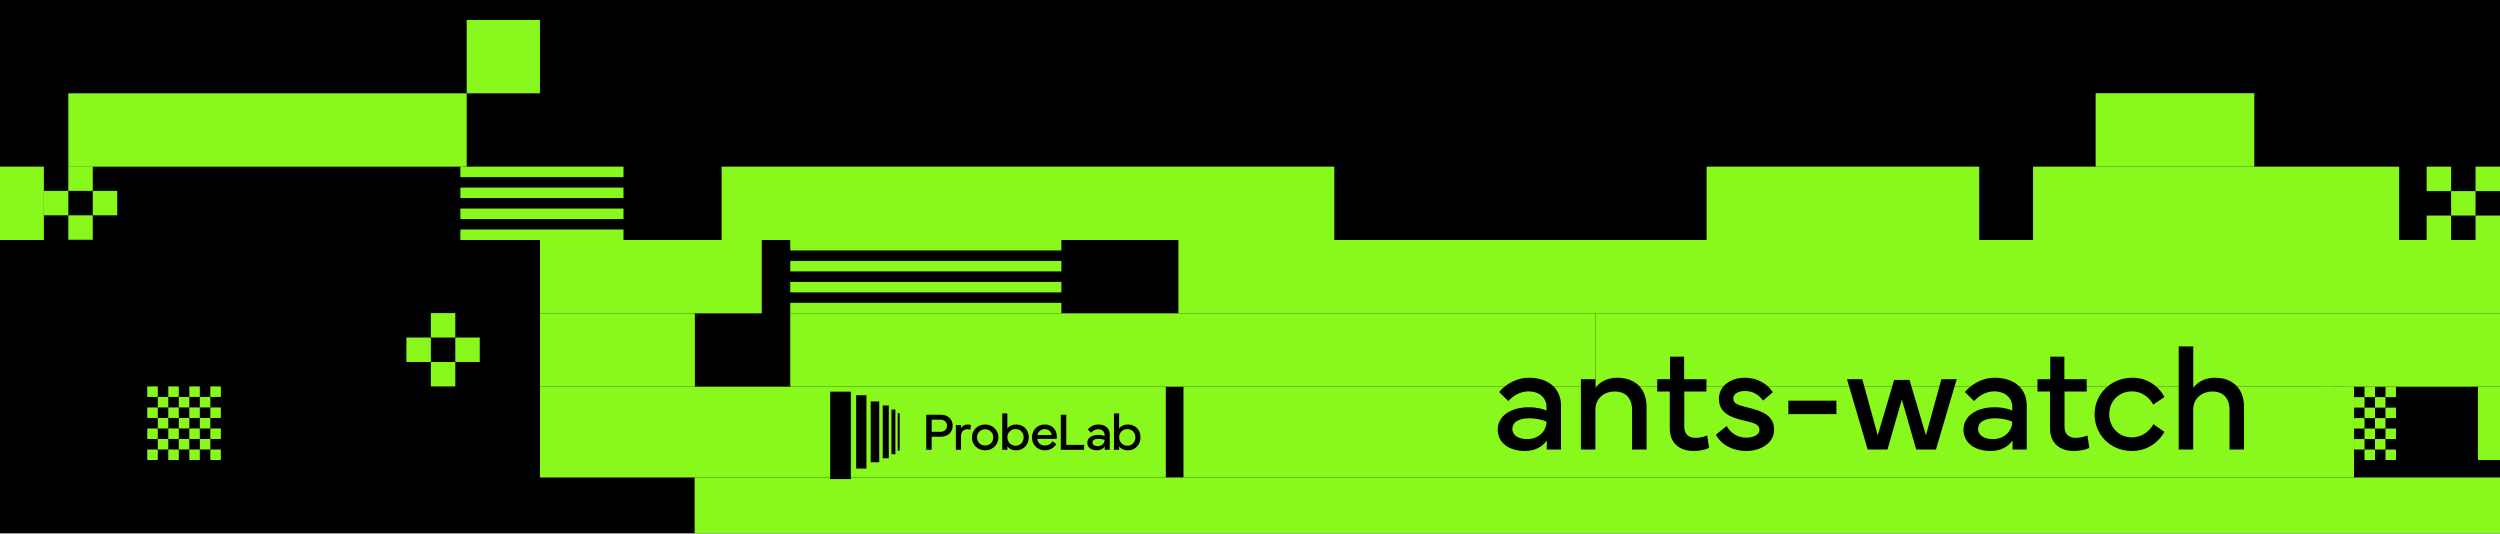
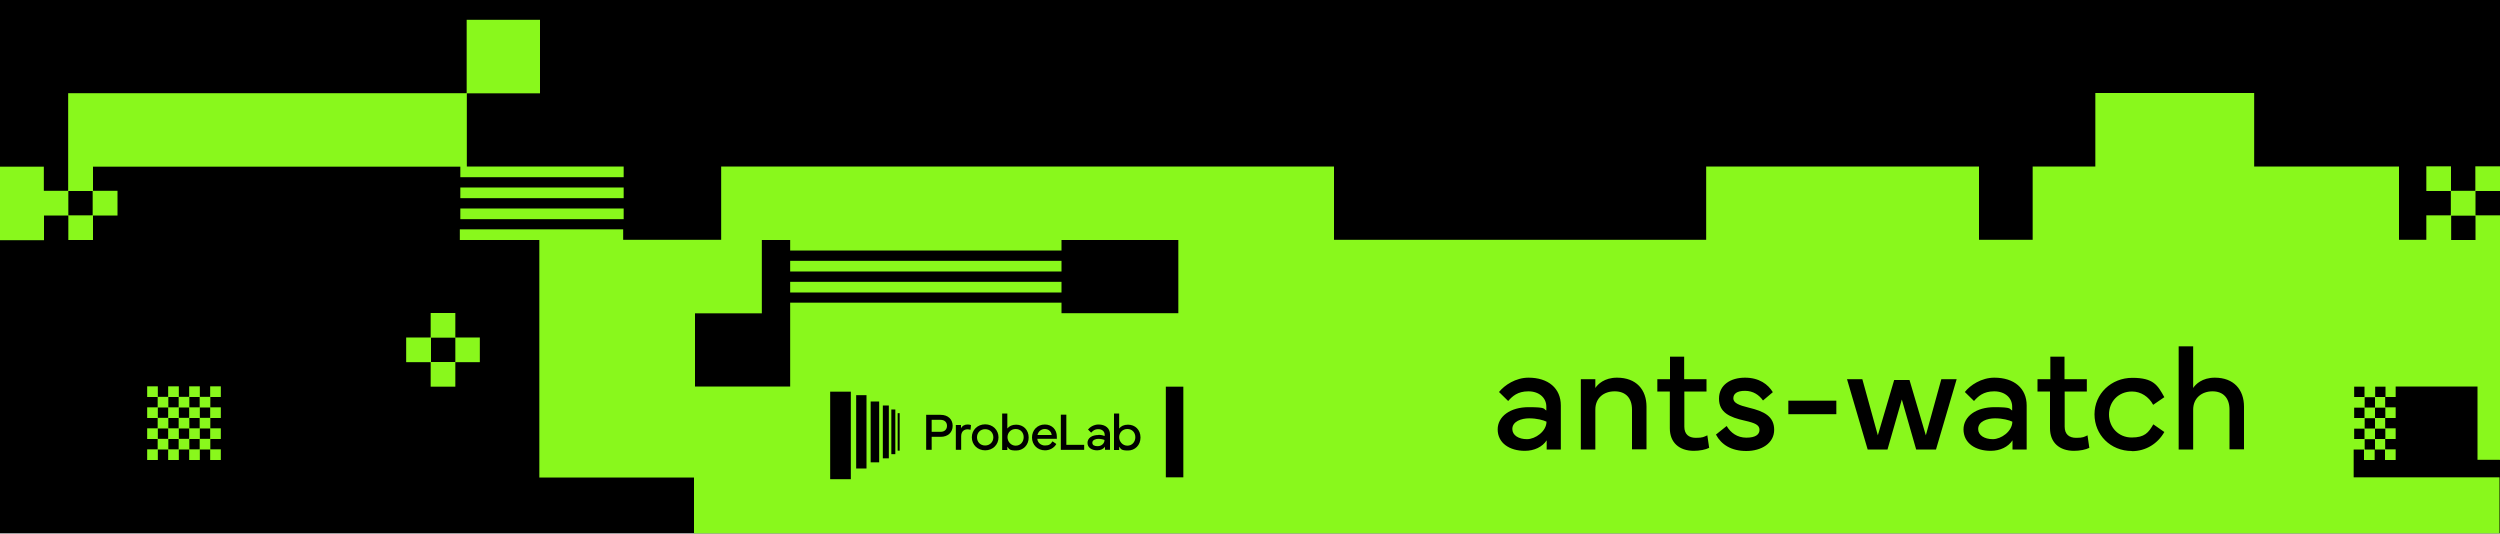
- <svg xmlns="http://www.w3.org/2000/svg" width="1500" height="320" viewBox="0 0 1500 320" fill="none">
-   <g clip-path="url(#clip0_9_919)">
-     <rect width="1500" height="320" fill="black" />
-     <g clip-path="url(#clip1_9_919)">
-       <path d="M458.239 228.116H445.842V280.592H458.239V228.116Z" fill="black" />
-       <path d="M467.589 230.255H461.426V274.266H467.589V230.255Z" fill="black" />
-       <path d="M475.28 234.018H470.138V270.498H475.28V234.018Z" fill="black" />
-       <path d="M480.988 236.432H477.38V268.085H480.988V236.432Z" fill="black" />
-       <path d="M484.969 238.852H482.604V265.665H484.969V238.852Z" fill="black" />
-       <path d="M487.555 241.018H486.348V263.498H487.555V241.018Z" fill="black" />
-       <path d="M503.458 263.022V241.978H512.157C516.523 241.978 519.343 244.661 519.343 248.569C519.343 252.477 516.523 255.173 512.157 255.173H506.732V263.022H503.458ZM506.732 252.2H512.016C514.588 252.2 515.928 250.589 515.928 248.574C515.928 246.558 514.588 244.947 512.016 244.947H506.732V252.205V252.2Z" fill="black" />
-       <path d="M521.243 263.022V248.132H524.344V250.161C525.187 248.534 526.605 247.82 528.24 247.82C529.407 247.82 530.299 248.195 530.299 248.195L529.972 251.014C529.799 250.952 529.129 250.673 528.148 250.673C526.495 250.673 524.344 251.54 524.344 254.908V263.019H521.243V263.022Z" fill="black" />
-       <path d="M530.865 255.578C530.865 251.221 534.264 247.825 538.818 247.825C543.372 247.825 546.771 251.221 546.771 255.578C546.771 259.934 543.372 263.331 538.818 263.331C534.264 263.331 530.865 259.934 530.865 255.578ZM538.818 260.446C541.638 260.446 543.683 258.321 543.683 255.578C543.683 252.835 541.643 250.71 538.818 250.71C535.993 250.71 533.953 252.835 533.953 255.578C533.953 258.321 535.993 260.446 538.818 260.446Z" fill="black" />
-       <path d="M549.066 241.186H552.152V250.166C553.259 248.755 554.945 247.825 557.484 247.825C561.742 247.825 564.998 250.928 564.998 255.501C564.998 260.074 561.737 263.333 557.484 263.333C554.942 263.333 553.259 262.403 552.152 260.992V263.022H549.066V241.186ZM557.111 260.569C559.994 260.569 561.914 258.242 561.914 255.499C561.914 252.756 559.996 250.582 557.111 250.582C554.226 250.582 552.168 252.756 552.168 255.499C552.168 258.242 554.226 260.569 557.111 260.569Z" fill="black" />
-       <path d="M574.638 247.825C579.002 247.825 581.843 251.049 581.843 255.034C581.843 255.499 581.813 255.98 581.716 256.459H570.102C570.243 258.693 572.161 260.446 574.746 260.446C576.618 260.446 578.113 259.655 579.236 257.903L581.514 259.549C580.125 262.029 577.399 263.333 574.746 263.333C570.224 263.333 566.904 260.013 566.904 255.597C566.904 251.18 570.1 247.825 574.638 247.825ZM578.709 254.167C578.52 252.075 576.761 250.598 574.608 250.598C572.317 250.598 570.572 252.072 570.181 254.167H578.707H578.709Z" fill="black" />
-       <path d="M598.218 263.022H584.208V241.962H587.496V260.06H598.218V263.019V263.022Z" fill="black" />
-       <path d="M606.713 254.071C608.506 254.071 609.8 254.446 610.484 254.767V253.96C610.484 252.098 608.971 250.703 606.65 250.703C604.795 250.703 603.252 251.758 602.363 252.765L600.415 250.842C601.569 249.385 603.97 247.82 606.699 247.82C610.91 247.82 613.576 250.085 613.576 253.697V263.017H610.553V261.094C609.632 262.489 607.901 263.329 605.891 263.329C602.649 263.329 600.109 261.701 600.109 258.786C600.109 255.871 602.791 254.071 606.719 254.071H606.715H606.713ZM606.337 260.816C608.769 260.816 610.484 259.156 610.484 257.126C609.844 256.801 608.409 256.412 606.791 256.412C604.843 256.412 603.222 257.066 603.222 258.677C603.222 260.025 604.578 260.816 606.342 260.816H606.337Z" fill="black" />
-       <path d="M616.114 241.186H619.201V250.166C620.309 248.755 621.992 247.825 624.534 247.825C628.791 247.825 632.047 250.928 632.047 255.501C632.047 260.074 628.787 263.333 624.534 263.333C621.992 263.333 620.309 262.403 619.201 260.992V263.022H616.114V241.186ZM624.159 260.569C627.044 260.569 628.962 258.242 628.962 255.499C628.962 252.756 627.044 250.582 624.159 250.582C621.273 250.582 619.215 252.756 619.215 255.499C619.215 258.242 621.273 260.569 624.159 260.569Z" fill="black" />
-     </g>
-     <path d="M1109.38 258.063H1100.68V196.188H1109.43V221.193C1110.83 219.039 1114.83 214.996 1122.39 214.996C1133.77 214.996 1139.88 222.203 1139.88 232.443V258.063H1131.18V234.288C1131.18 227.301 1127.36 223.258 1121.03 223.258C1114.61 223.258 1109.38 227.301 1109.38 234.288V258.063ZM1148.74 237.013C1148.74 224.445 1157.75 214.996 1170.53 214.996C1182.84 214.996 1190.84 224.137 1190.84 235.431C1190.84 236.749 1190.75 238.112 1190.48 239.474H1157.75C1158.14 245.802 1163.55 250.768 1170.84 250.768C1176.11 250.768 1180.33 248.527 1183.5 243.561L1189.91 248.219C1186 255.25 1178.31 258.942 1170.84 258.942C1158.1 258.942 1148.74 249.537 1148.74 237.013ZM1157.96 232.97H1182C1181.48 227.037 1176.51 222.863 1170.45 222.863C1163.99 222.863 1159.06 227.037 1157.96 232.97ZM1209.05 258.063H1200.31V215.875H1209.05V221.632C1211.43 217.018 1215.42 214.996 1220.04 214.996C1223.33 214.996 1225.84 216.051 1225.84 216.051L1224.92 224.049C1224.43 223.873 1222.54 223.082 1219.77 223.082C1215.12 223.082 1209.05 225.543 1209.05 235.079V258.063ZM1233.24 258.063V215.875H1241.99V221.193C1243.35 219.039 1247.35 214.996 1254.78 214.996C1262.03 214.996 1267.13 217.985 1269.81 222.863C1272.36 218.732 1277.63 214.996 1284.88 214.996C1296.13 214.996 1302.2 222.203 1302.2 232.443V258.063H1293.45V234.288C1293.45 227.301 1289.71 223.258 1283.52 223.258C1277.37 223.258 1272.31 227.125 1272.09 233.761V258.063H1263.35V234.288C1263.35 227.301 1259.61 223.258 1253.42 223.258C1247.13 223.258 1241.99 227.301 1241.99 234.288V258.063H1233.24ZM1311.01 237.013C1311.01 224.445 1320.02 214.996 1332.8 214.996C1345.11 214.996 1353.11 224.137 1353.11 235.431C1353.11 236.749 1353.02 238.112 1352.75 239.474H1320.02C1320.41 245.802 1325.82 250.768 1333.11 250.768C1338.38 250.768 1342.6 248.527 1345.77 243.561L1352.18 248.219C1348.27 255.25 1340.58 258.942 1333.11 258.942C1320.37 258.942 1311.01 249.537 1311.01 237.013ZM1320.24 232.97H1344.27C1343.75 227.037 1338.78 222.863 1332.72 222.863C1326.26 222.863 1321.33 227.037 1320.24 232.97ZM1359.33 249.186L1365.79 243.956C1368.16 248.087 1372.2 250.944 1377.56 250.944C1382.09 250.944 1385.47 249.142 1385.47 246.285C1385.47 243.165 1382.88 242.199 1376.68 240.792C1367.63 238.771 1361.17 235.914 1361.17 227.565C1361.17 219.918 1368.16 214.996 1376.77 214.996C1384.64 214.996 1390.66 219.083 1393.47 223.698L1387.63 228.707C1385.34 225.455 1381.74 222.951 1376.77 222.951C1372.6 222.951 1369.78 224.708 1369.78 227.433C1369.78 230.641 1372.9 231.52 1379.1 233.014C1388.29 235.255 1394.26 238.243 1394.26 246.285C1394.26 253.976 1386.53 258.942 1377.56 258.942C1369.35 258.942 1362.58 255.162 1359.33 249.186Z" fill="black" />
-     <rect x="323.97" y="143.994" width="133.081" height="44.002" fill="#89F81C" />
-     <rect x="710.082" y="231.997" width="702.329" height="54.497" fill="#89F81C" />
-     <rect x="1486.76" y="231.997" width="441.924" height="44.002" fill="#89F81C" />
-     <rect x="1219.82" y="99.993" width="219.678" height="44.002" fill="#89F81C" />
-     <rect x="707.042" y="143.994" width="989.104" height="44.002" fill="#89F81C" />
-     <rect x="474.149" y="187.995" width="483.212" height="44.002" fill="#89F81C" />
-     <rect x="957.361" y="187.995" width="616.742" height="44.002" fill="#89F81C" />
-     <rect x="323.97" y="231.997" width="375.509" height="54.497" fill="#89F81C" />
-     <rect x="416.784" y="286.494" width="1453.32" height="33.506" fill="#89F81C" />
-     <rect x="1393.57" y="231.997" width="6.286" height="6.286" fill="#89F81C" />
-     <rect x="1399.86" y="238.283" width="6.286" height="6.286" fill="#89F81C" />
-     <rect x="1393.57" y="244.569" width="6.286" height="6.286" fill="#89F81C" />
-     <rect x="1406.14" y="231.997" width="6.286" height="6.286" fill="#89F81C" />
-     <rect x="1406.14" y="244.569" width="6.286" height="6.286" fill="#89F81C" />
-     <rect x="1412.43" y="238.283" width="6.286" height="6.286" fill="#89F81C" />
-     <rect x="1418.72" y="231.997" width="6.286" height="6.286" fill="#89F81C" />
-     <rect x="1418.72" y="244.569" width="6.286" height="6.286" fill="#89F81C" />
-     <rect x="1425" y="238.283" width="6.286" height="6.286" fill="#89F81C" />
-     <rect x="1431.29" y="231.997" width="6.286" height="6.286" fill="#89F81C" />
-     <rect x="1431.29" y="244.569" width="6.286" height="6.286" fill="#89F81C" />
-     <rect x="1399.86" y="250.855" width="6.286" height="6.286" fill="#89F81C" />
-     <rect x="1406.14" y="257.141" width="6.286" height="6.286" fill="#89F81C" />
-     <rect x="1399.86" y="263.427" width="6.286" height="6.286" fill="#89F81C" />
-     <rect x="1412.43" y="250.855" width="6.286" height="6.286" fill="#89F81C" />
-     <rect x="1412.43" y="263.427" width="6.286" height="6.286" fill="#89F81C" />
-     <rect x="1418.72" y="257.141" width="6.286" height="6.286" fill="#89F81C" />
-     <rect x="1425" y="250.855" width="6.286" height="6.286" fill="#89F81C" />
-     <rect x="1425" y="263.427" width="6.286" height="6.286" fill="#89F81C" />
-     <rect x="1431.29" y="257.141" width="6.286" height="6.286" fill="#89F81C" />
-     <rect x="1393.57" y="257.141" width="6.286" height="6.286" fill="#89F81C" />
-     <rect x="1406.14" y="269.713" width="6.286" height="6.286" fill="#89F81C" />
-     <rect x="1418.72" y="269.713" width="6.286" height="6.286" fill="#89F81C" />
-     <rect x="1431.29" y="269.713" width="6.286" height="6.286" fill="#89F81C" />
-     <rect x="1393.57" y="269.713" width="6.286" height="6.286" fill="#89F81C" />
-     <rect x="474.149" y="187.995" width="6.286" height="162.692" transform="rotate(-90 474.149 187.995)" fill="#89F81C" />
-     <rect x="474.149" y="175.424" width="6.286" height="162.692" transform="rotate(-90 474.149 175.424)" fill="#89F81C" />
-     <rect x="474.149" y="162.852" width="6.286" height="162.692" transform="rotate(-90 474.149 162.852)" fill="#89F81C" />
-     <rect x="474.149" y="150.28" width="6.286" height="162.692" transform="rotate(-90 474.149 150.28)" fill="#89F81C" />
-     <rect width="239.027" height="44.002" transform="matrix(-1 0 0 1 280.025 55.991)" fill="#89F81C" />
-     <rect width="163.583" height="44.858" transform="matrix(-1 0 0 1 1187.54 99.9924)" fill="#89F81C" />
-     <rect width="95.188" height="44.073" transform="matrix(-1 0 0 1 1352.57 55.9194)" fill="#89F81C" />
-     <rect width="367.63" height="44.002" transform="matrix(-1 0 0 1 800.59 99.9924)" fill="#89F81C" />
-     <path d="M416.915 187.995H323.97V231.997H416.915V187.995Z" fill="#89F81C" />
-     <path d="M323.97 11.989H280.025V55.99H323.97V11.989Z" fill="#89F81C" />
-     <rect width="28.98" height="44.002" transform="matrix(-1 0 0 1 26.3303 99.9924)" fill="#89F81C" />
-     <rect width="6.306" height="6.306" transform="matrix(-1 0 0 1 132.504 231.854)" fill="#89F81C" />
-     <rect width="6.306" height="6.306" transform="matrix(-1 0 0 1 126.198 238.16)" fill="#89F81C" />
-     <rect width="6.306" height="6.306" transform="matrix(-1 0 0 1 132.504 244.467)" fill="#89F81C" />
-     <rect width="6.306" height="6.306" transform="matrix(-1 0 0 1 119.891 231.854)" fill="#89F81C" />
-     <rect width="6.306" height="6.306" transform="matrix(-1 0 0 1 119.891 244.467)" fill="#89F81C" />
-     <rect width="6.306" height="6.306" transform="matrix(-1 0 0 1 113.585 238.16)" fill="#89F81C" />
-     <rect width="6.306" height="6.306" transform="matrix(-1 0 0 1 107.278 231.854)" fill="#89F81C" />
-     <rect width="6.306" height="6.306" transform="matrix(-1 0 0 1 107.278 244.467)" fill="#89F81C" />
-     <rect width="6.306" height="6.306" transform="matrix(-1 0 0 1 100.972 238.16)" fill="#89F81C" />
-     <rect width="6.306" height="6.306" transform="matrix(-1 0 0 1 94.6658 231.854)" fill="#89F81C" />
-     <rect width="6.306" height="6.306" transform="matrix(-1 0 0 1 94.6658 244.467)" fill="#89F81C" />
-     <rect width="6.306" height="6.306" transform="matrix(-1 0 0 1 126.198 250.773)" fill="#89F81C" />
-     <rect width="6.306" height="6.306" transform="matrix(-1 0 0 1 119.891 257.079)" fill="#89F81C" />
-     <rect width="6.306" height="6.306" transform="matrix(-1 0 0 1 126.198 263.386)" fill="#89F81C" />
-     <rect width="6.306" height="6.306" transform="matrix(-1 0 0 1 113.585 250.773)" fill="#89F81C" />
-     <rect width="6.306" height="6.306" transform="matrix(-1 0 0 1 113.585 263.386)" fill="#89F81C" />
-     <rect width="6.306" height="6.306" transform="matrix(-1 0 0 1 107.278 257.079)" fill="#89F81C" />
-     <rect width="6.306" height="6.306" transform="matrix(-1 0 0 1 100.972 250.773)" fill="#89F81C" />
-     <rect width="6.306" height="6.306" transform="matrix(-1 0 0 1 100.972 263.386)" fill="#89F81C" />
-     <rect width="6.306" height="6.306" transform="matrix(-1 0 0 1 94.6658 257.079)" fill="#89F81C" />
-     <rect width="6.306" height="6.306" transform="matrix(-1 0 0 1 132.504 257.079)" fill="#89F81C" />
-     <rect width="6.306" height="6.306" transform="matrix(-1 0 0 1 119.891 269.692)" fill="#89F81C" />
-     <rect width="6.306" height="6.306" transform="matrix(-1 0 0 1 107.278 269.692)" fill="#89F81C" />
-     <rect width="6.306" height="6.306" transform="matrix(-1 0 0 1 94.6658 269.692)" fill="#89F81C" />
-     <rect width="6.306" height="6.306" transform="matrix(-1 0 0 1 132.504 269.692)" fill="#89F81C" />
-     <rect width="6.286" height="97.875" transform="matrix(4.37114e-08 -1 -1 -4.37114e-08 374.101 143.994)" fill="#89F81C" />
-     <rect width="6.286" height="97.875" transform="matrix(4.37114e-08 -1 -1 -4.37114e-08 374.101 131.422)" fill="#89F81C" />
-     <rect width="6.286" height="97.875" transform="matrix(4.37114e-08 -1 -1 -4.37114e-08 374.101 118.85)" fill="#89F81C" />
-     <rect width="6.286" height="97.875" transform="matrix(4.37114e-08 -1 -1 -4.37114e-08 374.101 106.278)" fill="#89F81C" />
-     <rect width="14.667" height="14.667" transform="matrix(-1 0 0 1 70.332 114.517)" fill="#89F81C" />
-     <rect width="14.667" height="14.667" transform="matrix(-1 0 0 1 55.6648 99.8495)" fill="#89F81C" />
-     <rect width="14.667" height="14.667" transform="matrix(-1 0 0 1 55.6648 129.184)" fill="#89F81C" />
-     <rect width="14.667" height="14.667" transform="matrix(-1 0 0 1 40.9976 114.517)" fill="#89F81C" />
-     <rect x="243.847" y="202.52" width="14.667" height="14.667" fill="#89F81C" />
-     <rect x="258.515" y="187.853" width="14.667" height="14.667" fill="#89F81C" />
-     <rect x="258.515" y="217.187" width="14.667" height="14.667" fill="#89F81C" />
-     <rect x="273.182" y="202.52" width="14.667" height="14.667" fill="#89F81C" />
-     <rect x="1456" y="99.993" width="14.667" height="14.667" fill="#89F81C" />
-     <rect x="1470.67" y="114.66" width="14.667" height="14.667" fill="#89F81C" />
-     <rect x="1456" y="129.327" width="14.667" height="14.667" fill="#89F81C" />
-     <rect x="1485.33" y="99.993" width="14.667" height="14.667" fill="#89F81C" />
-     <rect x="1485.33" y="129.327" width="14.667" height="14.667" fill="#89F81C" />
-     <path d="M898.629 257.716C898.629 249.805 906.188 244.356 917.262 244.356C922.316 244.356 925.963 245.411 927.897 246.334V244.049C927.897 238.775 923.634 234.82 917.086 234.82C911.857 234.82 907.506 237.808 905.001 240.665L899.508 235.216C902.76 231.085 909.528 226.646 917.218 226.646C929.083 226.646 936.598 233.062 936.598 243.301V269.713H928.073V264.263C925.48 268.218 920.602 270.591 914.933 270.591C905.792 270.591 898.629 265.977 898.629 257.716ZM907.418 257.408C907.418 261.231 911.242 263.472 916.207 263.472C923.063 263.472 927.897 258.77 927.897 253.013C926.095 252.091 922.052 250.992 917.482 250.992C911.989 250.992 907.418 252.838 907.418 257.408ZM957.231 269.713H948.53V227.525H957.275V232.842C958.681 230.689 962.68 226.646 970.239 226.646C981.841 226.646 987.949 233.853 987.949 244.092V269.713H979.248V245.938C979.248 238.951 975.425 234.908 968.877 234.908C962.461 234.908 957.231 238.951 957.231 245.938V269.713ZM1001.86 234.908H994.344V227.525H1001.99V213.99H1010.47V227.525H1023.88V234.908H1010.56V256.002C1010.56 260.484 1013.15 262.725 1017.46 262.725C1019.48 262.725 1022.25 262.154 1024.31 261.275L1025.46 268.746C1023.35 269.844 1019.61 270.591 1016.23 270.591C1007.4 270.591 1001.86 265.626 1001.86 257.056V234.908ZM1029.52 260.836L1035.98 255.606C1038.36 259.737 1042.4 262.593 1047.76 262.593C1052.29 262.593 1055.67 260.792 1055.67 257.935C1055.67 254.815 1053.08 253.848 1046.88 252.442C1037.83 250.421 1031.37 247.564 1031.37 239.215C1031.37 231.568 1038.36 226.646 1046.97 226.646C1054.84 226.646 1060.86 230.733 1063.67 235.347L1057.82 240.357C1055.54 237.105 1051.94 234.6 1046.97 234.6C1042.79 234.6 1039.98 236.358 1039.98 239.083C1039.98 242.291 1043.1 243.17 1049.3 244.664C1058.48 246.905 1064.46 249.893 1064.46 257.935C1064.46 265.626 1056.73 270.591 1047.76 270.591C1039.54 270.591 1032.77 266.812 1029.52 260.836ZM1101.84 240.401V248.487H1073.01V240.401H1101.84ZM1120.62 269.713L1108.19 227.525H1117.37L1126.64 261.187L1136.49 227.965H1145.72L1155.56 261.187L1164.83 227.525H1174.02L1161.58 269.713H1149.72L1141.1 239.698L1132.49 269.713H1120.62ZM1178.08 257.716C1178.08 249.805 1185.64 244.356 1196.72 244.356C1201.77 244.356 1205.42 245.411 1207.35 246.334V244.049C1207.35 238.775 1203.09 234.82 1196.54 234.82C1191.31 234.82 1186.96 237.808 1184.45 240.665L1178.96 235.216C1182.21 231.085 1188.98 226.646 1196.67 226.646C1208.54 226.646 1216.05 233.062 1216.05 243.301V269.713H1207.53V264.263C1204.93 268.218 1200.06 270.591 1194.39 270.591C1185.25 270.591 1178.08 265.977 1178.08 257.716ZM1186.87 257.408C1186.87 261.231 1190.7 263.472 1195.66 263.472C1202.52 263.472 1207.35 258.77 1207.35 253.013C1205.55 252.091 1201.51 250.992 1196.94 250.992C1191.44 250.992 1186.87 252.838 1186.87 257.408ZM1230.01 234.908H1222.49V227.525H1230.14V213.99H1238.62V227.525H1252.02V234.908H1238.71V256.002C1238.71 260.484 1241.3 262.725 1245.61 262.725C1247.63 262.725 1250.4 262.154 1252.46 261.275L1253.6 268.746C1251.49 269.844 1247.76 270.591 1244.38 270.591C1235.54 270.591 1230.01 265.626 1230.01 257.056V234.908ZM1279.11 270.591C1266.33 270.591 1256.75 260.88 1256.75 248.575C1256.75 236.226 1266.72 226.646 1279.47 226.646C1287.77 226.646 1294.72 230.997 1298.67 238.204L1291.95 242.774C1289.31 237.896 1284.56 234.82 1279.29 234.82C1271.16 234.82 1265.54 240.841 1265.54 248.575C1265.54 256.353 1271.29 262.418 1279.11 262.418C1284.61 262.418 1289.18 259.517 1292.08 254.508L1298.63 259.122C1294.76 266.065 1287.64 270.591 1279.11 270.591ZM1315.92 269.713H1307.22V207.838H1315.96V232.842C1317.37 230.689 1321.37 226.646 1328.93 226.646C1340.31 226.646 1346.42 233.853 1346.42 244.092V269.713H1337.72V245.938C1337.72 238.951 1333.89 234.908 1327.57 234.908C1321.15 234.908 1315.92 238.951 1315.92 245.938V269.713Z" fill="black" />
-     <g clip-path="url(#clip2_9_919)">
-       <path d="M510.507 234.981H498.11V287.457H510.507V234.981Z" fill="black" />
-       <path d="M519.858 237.12H513.694V281.132H519.858V237.12Z" fill="black" />
-       <path d="M527.548 240.884H522.406V277.363H527.548V240.884Z" fill="black" />
-       <path d="M533.256 243.297H529.648V274.95H533.256V243.297Z" fill="black" />
-       <path d="M537.237 245.717H534.873V272.53H537.237V245.717Z" fill="black" />
-       <path d="M539.823 247.884H538.616V270.364H539.823V247.884Z" fill="black" />
-       <path d="M555.726 269.887V248.844H564.425C568.791 248.844 571.611 251.526 571.611 255.434C571.611 259.342 568.791 262.039 564.425 262.039H559.001V269.887H555.726ZM559.001 259.066H564.285C566.857 259.066 568.197 257.455 568.197 255.439C568.197 253.423 566.857 251.812 564.285 251.812H559.001V259.07V259.066Z" fill="black" />
-       <path d="M573.511 269.887V254.997H576.612V257.027C577.455 255.399 578.874 254.686 580.508 254.686C581.676 254.686 582.567 255.06 582.567 255.06L582.24 257.88C582.067 257.817 581.397 257.538 580.416 257.538C578.763 257.538 576.612 258.405 576.612 261.774V269.885H573.511V269.887Z" fill="black" />
-       <path d="M583.133 262.443C583.133 258.087 586.532 254.69 591.086 254.69C595.641 254.69 599.039 258.087 599.039 262.443C599.039 266.8 595.641 270.196 591.086 270.196C586.532 270.196 583.133 266.8 583.133 262.443ZM591.086 267.311C593.907 267.311 595.951 265.187 595.951 262.443C595.951 259.7 593.911 257.575 591.086 257.575C588.261 257.575 586.221 259.7 586.221 262.443C586.221 265.187 588.261 267.311 591.086 267.311Z" fill="black" />
-       <path d="M601.335 248.051H604.42V257.031C605.528 255.62 607.213 254.69 609.753 254.69C614.01 254.69 617.266 257.794 617.266 262.367C617.266 266.939 614.006 270.199 609.753 270.199C607.211 270.199 605.528 269.269 604.42 267.858V269.887H601.335V248.051ZM609.38 267.435C612.262 267.435 614.183 265.108 614.183 262.364C614.183 259.621 612.265 257.448 609.38 257.448C606.495 257.448 604.436 259.621 604.436 262.364C604.436 265.108 606.495 267.435 609.38 267.435Z" fill="black" />
-       <path d="M626.907 254.69C631.27 254.69 634.111 257.915 634.111 261.899C634.111 262.364 634.081 262.846 633.984 263.324H622.371C622.511 265.559 624.429 267.311 627.015 267.311C628.887 267.311 630.381 266.521 631.505 264.768L633.782 266.414C632.393 268.894 629.667 270.199 627.015 270.199C622.493 270.199 619.172 266.879 619.172 262.462C619.172 258.045 622.368 254.69 626.907 254.69ZM630.977 261.032C630.789 258.94 629.029 257.464 626.877 257.464C624.586 257.464 622.84 258.938 622.449 261.032H630.975H630.977Z" fill="black" />
-       <path d="M650.487 269.887H636.476V248.828H639.764V266.925H650.487V269.885V269.887Z" fill="black" />
-       <path d="M658.981 260.937C660.774 260.937 662.068 261.311 662.752 261.632V260.825C662.752 258.963 661.239 257.568 658.918 257.568C657.063 257.568 655.52 258.624 654.631 259.63L652.683 257.708C653.837 256.25 656.238 254.686 658.967 254.686C663.178 254.686 665.844 256.95 665.844 260.563V269.883H662.821V267.96C661.9 269.355 660.169 270.194 658.159 270.194C654.917 270.194 652.377 268.567 652.377 265.652C652.377 262.736 655.059 260.937 658.988 260.937H658.983H658.981ZM658.605 267.681C661.037 267.681 662.752 266.021 662.752 263.992C662.112 263.666 660.678 263.278 659.059 263.278C657.111 263.278 655.49 263.931 655.49 265.542C655.49 266.891 656.846 267.681 658.61 267.681H658.605Z" fill="black" />
-       <path d="M668.382 248.051H671.47V257.031C672.577 255.62 674.26 254.69 676.802 254.69C681.06 254.69 684.315 257.794 684.315 262.367C684.315 266.939 681.055 270.199 676.802 270.199C674.26 270.199 672.577 269.269 671.47 267.858V269.887H668.382V248.051ZM676.427 267.435C679.312 267.435 681.23 265.108 681.23 262.364C681.23 259.621 679.312 257.448 676.427 257.448C673.542 257.448 671.483 259.621 671.483 262.364C671.483 265.108 673.542 267.435 676.427 267.435Z" fill="black" />
+ <svg xmlns="http://www.w3.org/2000/svg" id="Layer_1" version="1.1" viewBox="0 0 1500 320">
+   <defs>
+     <style>
+       .st0 {
+         fill: none;
+       }
+ 
+       .st1 {
+         clip-path: url(#clippath-1);
+       }
+ 
+       .st2 {
+         clip-path: url(#clippath-2);
+       }
+ 
+       .st3 {
+         fill: #89f81c;
+       }
+ 
+       .st4 {
+         clip-path: url(#clippath);
+       }
+     </style>
+     <clipPath id="clippath">
+       <rect class="st0" width="1500" height="320" />
+     </clipPath>
+     <clipPath id="clippath-1">
+       <rect class="st0" x="445.8" y="228.1" width="186.2" height="52.5" />
+     </clipPath>
+     <clipPath id="clippath-2">
+       <rect class="st0" x="498.1" y="235" width="186.2" height="52.5" />
+     </clipPath>
+   </defs>
+   <g class="st4">
+     <g>
+       <rect width="1500" height="320" />
+       <g class="st1">
+         <g>
+           <path d="M458.2,228.1h-12.4v52.5h12.4v-52.5Z" />
+           <path d="M467.6,230.3h-6.2v44h6.2v-44Z" />
+           <path d="M475.3,234h-5.1v36.5h5.1v-36.5Z" />
+           <path d="M481,236.4h-3.6v31.7h3.6v-31.7Z" />
+           <path d="M485,238.9h-2.4v26.8h2.4v-26.8Z" />
+           <path d="M487.6,241h-1.2v22.5h1.2v-22.5Z" />
+           <path d="M503.5,263v-21h8.7c4.4,0,7.2,2.7,7.2,6.6s-2.8,6.6-7.2,6.6h-5.4v7.8h-3.3ZM506.7,252.2h5.3c2.6,0,3.9-1.6,3.9-3.6s-1.3-3.6-3.9-3.6h-5.3v7.3h0Z" />
+           <path d="M521.2,263v-14.9h3.1v2c.8-1.6,2.3-2.3,3.9-2.3s2.1.4,2.1.4l-.3,2.8c-.2,0-.8-.3-1.8-.3-1.7,0-3.8.9-3.8,4.2v8.1h-3.1Z" />
+           <path d="M530.9,255.6c0-4.4,3.4-7.8,8-7.8s8,3.4,8,7.8-3.4,7.8-8,7.8-8-3.4-8-7.8ZM538.8,260.4c2.8,0,4.9-2.1,4.9-4.9s-2-4.9-4.9-4.9-4.9,2.1-4.9,4.9,2,4.9,4.9,4.9Z" />
+           <path d="M549.1,241.2h3.1v9c1.1-1.4,2.8-2.3,5.3-2.3,4.3,0,7.5,3.1,7.5,7.7s-3.3,7.8-7.5,7.8-4.2-.9-5.3-2.3v2h-3.1v-21.8ZM557.1,260.6c2.9,0,4.8-2.3,4.8-5.1s-1.9-4.9-4.8-4.9-4.9,2.2-4.9,4.9,2.1,5.1,4.9,5.1Z" />
+           <path d="M574.6,247.8c4.4,0,7.2,3.2,7.2,7.2s0,.9-.1,1.4h-11.6c.1,2.2,2.1,4,4.6,4s3.4-.8,4.5-2.5l2.3,1.6c-1.4,2.5-4.1,3.8-6.8,3.8-4.5,0-7.8-3.3-7.8-7.7s3.2-7.8,7.7-7.8ZM578.7,254.2c-.2-2.1-1.9-3.6-4.1-3.6s-4,1.5-4.4,3.6h8.5Z" />
+           <path d="M598.2,263h-14v-21.1h3.3v18.1h10.7v3h0Z" />
+           <path d="M606.7,254.1c1.8,0,3.1.4,3.8.7v-.8c0-1.9-1.5-3.3-3.8-3.3s-3.4,1.1-4.3,2.1l-1.9-1.9c1.2-1.5,3.6-3,6.3-3,4.2,0,6.9,2.3,6.9,5.9v9.3h-3v-1.9c-.9,1.4-2.7,2.2-4.7,2.2-3.2,0-5.8-1.6-5.8-4.5s2.7-4.7,6.6-4.7h0ZM606.3,260.8c2.4,0,4.1-1.7,4.1-3.7-.6-.3-2.1-.7-3.7-.7s-3.6.7-3.6,2.3,1.4,2.1,3.1,2.1h0Z" />
+           <path d="M616.1,241.2h3.1v9c1.1-1.4,2.8-2.3,5.3-2.3,4.3,0,7.5,3.1,7.5,7.7s-3.3,7.8-7.5,7.8-4.2-.9-5.3-2.3v2h-3.1v-21.8ZM624.2,260.6c2.9,0,4.8-2.3,4.8-5.1s-1.9-4.9-4.8-4.9-4.9,2.2-4.9,4.9,2.1,5.1,4.9,5.1Z" />
+         </g>
+       </g>
+       <path d="M1109.4,258.1h-8.7v-61.9h8.8v25c1.4-2.2,5.4-6.2,13-6.2,11.4,0,17.5,7.2,17.5,17.4v25.6h-8.7v-23.8c0-7-3.8-11-10.2-11s-11.7,4-11.7,11v23.8ZM1148.7,237c0-12.6,9-22,21.8-22s20.3,9.1,20.3,20.4,0,2.7-.4,4h-32.7c.4,6.3,5.8,11.3,13.1,11.3s9.5-2.2,12.7-7.2l6.4,4.7c-3.9,7-11.6,10.7-19.1,10.7-12.7,0-22.1-9.4-22.1-21.9ZM1158,233h24c-.5-5.9-5.5-10.1-11.6-10.1s-11.4,4.2-12.5,10.1ZM1209.1,258.1h-8.7v-42.2h8.7v5.8c2.4-4.6,6.4-6.6,11-6.6s5.8,1.1,5.8,1.1l-.9,8c-.5-.2-2.4-1-5.2-1-4.7,0-10.7,2.5-10.7,12v23ZM1233.2,258.1v-42.2h8.8v5.3c1.4-2.2,5.4-6.2,12.8-6.2s12.3,3,15,7.9c2.5-4.1,7.8-7.9,15.1-7.9,11.2,0,17.3,7.2,17.3,17.4v25.6h-8.8v-23.8c0-7-3.7-11-9.9-11s-11.2,3.9-11.4,10.5v24.3h-8.7v-23.8c0-7-3.7-11-9.9-11s-11.4,4-11.4,11v23.8h-8.8ZM1311,237c0-12.6,9-22,21.8-22s20.3,9.1,20.3,20.4,0,2.7-.4,4h-32.7c.4,6.3,5.8,11.3,13.1,11.3s9.5-2.2,12.7-7.2l6.4,4.7c-3.9,7-11.6,10.7-19.1,10.7-12.7,0-22.1-9.4-22.1-21.9ZM1320.2,233h24c-.5-5.9-5.5-10.1-11.6-10.1s-11.4,4.2-12.5,10.1ZM1359.3,249.2l6.5-5.2c2.4,4.1,6.4,7,11.8,7s7.9-1.8,7.9-4.7-2.6-4.1-8.8-5.5c-9.1-2-15.5-4.9-15.5-13.2s7-12.6,15.6-12.6,13.9,4.1,16.7,8.7l-5.8,5c-2.3-3.3-5.9-5.8-10.9-5.8s-7,1.8-7,4.5,3.1,4.1,9.3,5.6c9.2,2.2,15.2,5.2,15.2,13.3s-7.7,12.7-16.7,12.7-15-3.8-18.2-9.8Z" />
+       <g>
+         <path class="st3" d="M1500,276v-132.1h0v-14.7h-14.7v-14.6h14.7v-14.8h-14.8v14.7h-14.6v-14.7h-14.8v14.8h14.7v14.6h-14.7v14.7h-16.4v-44h-86.9v-44.1h-95.3v44.1h-37.6v44h-32.2v-44h-163.7v44h-223.3v-44h-367.7v44h-58.8v-6.3h-98v6.4h47.7v43.9h0v44h0v54.6h92.8v33.5h1083.3v-33.6h-87.5v-10.4h0v-6.3h6.2v6.3h6.4v-6.3h6.2v6.3h6.4v-6.4h-6.3v-6.2h6.3v-6.4h-6.3v-6.2h6.3v-6.4h-6.3v-6.2h6.3v-6.3h49.1v44h13.3ZM417,188h40.1v-44h17v6.3h162.8v-6.3h70.1v43.9h-70.1v-6.3h-162.8v6.3h0v44h-57.1v-43.9ZM1425,244.5h-6.2v-6.2h6.2v6.2ZM1425,257.1h-6.2v-6.2h6.2v6.2ZM1418.7,250.8h-6.2v-6.2h6.2v6.2ZM1418.7,238.2h-6.2v-6.2h6.2v6.2ZM699.5,286.4v-54.4h10.5v54.4h-10.5ZM1412.5,257.2h6.2v6.2h-6.2v-6.2ZM1485.3,129.4v14.6h-14.6v-14.6h14.6ZM1418.8,263.5h6.2v6.2h-6.2v-6.2ZM1431.2,263.4h-6.2v-6.2h6.2v6.2ZM1431.2,250.8h-6.2v-6.2h6.2v6.2ZM1425.1,238.2v-6.2h6.2v6.2h-6.2Z" />
+         <rect class="st3" x="474.1" y="169.1" width="162.8" height="6.4" />
+         <rect class="st3" x="474.1" y="156.5" width="162.8" height="6.4" />
+         <path class="st3" d="M126.1,238.1h-6.2v-6.3h-6.4v6.3h-6.2v-6.3h-6.4v6.3h-6.2v-6.3h-6.4v6.4h6.3v6.2h-6.3v6.4h6.3v6.2h-6.3v6.4h6.3v6.2h-6.3v6.4h6.4v-6.3h6.2v6.3h6.4v-6.3h6.2v6.3h6.4v-6.3h6.2v6.3h6.4v-6.4h-6.3v-6.2h6.3v-6.4h-6.3v-6.2h6.3v-6.4h-6.3v-6.2h6.3v-6.4h-6.4v6.3ZM119.8,257h-6.2v-6.2h6.2v6.2ZM101,250.8h6.2v6.2h-6.2v-6.2ZM107.3,257.1h6.2v6.2h-6.2v-6.2ZM113.5,250.7h-6.2v-6.2h6.2v6.2ZM100.9,250.7h-6.2v-6.2h6.2v6.2ZM94.7,257.1h6.2v6.2h-6.2v-6.2ZM119.9,257.1h6.2v6.2h-6.2v-6.2ZM126.1,250.7h-6.2v-6.2h6.2v6.2ZM119.8,244.4h-6.2v-6.2h6.2v6.2ZM107.2,244.4h-6.2v-6.2h6.2v6.2ZM101,269.6v-6.2h6.2v6.2h-6.2ZM113.6,269.6v-6.2h6.2v6.2h-6.2Z" />
+         <rect class="st3" x="276.2" y="125.1" width="98" height="6.4" />
+         <rect class="st3" x="276.2" y="112.5" width="98" height="6.4" />
+         <path class="st3" d="M55.7,100h220.5v6.3h98v-6.4h-94.1v-43.9h43.9V11.9h-44v44H40.9v43.9h0v14.7h-14.6v-14.5H0v44.1h26.4v-14.8h14.6v14.7h14.8v-14.7h14.7v-14.8h-14.7v-14.4ZM55.6,114.6v14.6h-14.6v-14.6h14.6Z" />
+         <path class="st3" d="M273.2,187.8h-14.8v14.7h-14.7v14.8h14.7v14.7h14.8v-14.7h14.7v-14.8h-14.7v-14.7ZM258.6,202.6h14.6v14.6h-14.6v-14.6Z" />
+       </g>
+       <path d="M898.6,257.7c0-7.9,7.6-13.4,18.6-13.4s8.7,1.1,10.6,2v-2.3c0-5.3-4.3-9.2-10.8-9.2s-9.6,3-12.1,5.8l-5.5-5.4c3.3-4.1,10-8.6,17.7-8.6,11.9,0,19.4,6.4,19.4,16.7v26.4h-8.5v-5.5c-2.6,4-7.5,6.3-13.1,6.3-9.1,0-16.3-4.6-16.3-12.9ZM907.4,257.4c0,3.8,3.8,6.1,8.8,6.1s11.7-4.7,11.7-10.5c-1.8-.9-5.8-2-10.4-2s-10.1,1.8-10.1,6.4ZM957.2,269.7h-8.7v-42.2h8.7v5.3c1.4-2.2,5.4-6.2,13-6.2,11.6,0,17.7,7.2,17.7,17.4v25.6h-8.7v-23.8c0-7-3.8-11-10.4-11s-11.6,4-11.6,11v23.8ZM1001.9,234.9h-7.5v-7.4h7.6v-13.5h8.5v13.5h13.4v7.4h-13.3v21.1c0,4.5,2.6,6.7,6.9,6.7s4.8-.6,6.9-1.5l1.1,7.5c-2.1,1.1-5.8,1.8-9.2,1.8-8.8,0-14.4-5-14.4-13.5v-22.1ZM1029.5,260.8l6.5-5.2c2.4,4.1,6.4,7,11.8,7s7.9-1.8,7.9-4.7-2.6-4.1-8.8-5.5c-9.1-2-15.5-4.9-15.5-13.2s7-12.6,15.6-12.6,13.9,4.1,16.7,8.7l-5.9,5c-2.3-3.3-5.9-5.8-10.8-5.8s-7,1.8-7,4.5,3.1,4.1,9.3,5.6c9.2,2.2,15.2,5.2,15.2,13.3s-7.7,12.7-16.7,12.7-15-3.8-18.2-9.8ZM1101.8,240.4v8.1h-28.8v-8.1h28.8ZM1120.6,269.7l-12.4-42.2h9.2l9.3,33.7,9.8-33.2h9.2l9.8,33.2,9.3-33.7h9.2l-12.4,42.2h-11.9l-8.6-30-8.6,30h-11.9ZM1178.1,257.7c0-7.9,7.6-13.4,18.6-13.4s8.7,1.1,10.6,2v-2.3c0-5.3-4.3-9.2-10.8-9.2s-9.6,3-12.1,5.8l-5.5-5.4c3.2-4.1,10-8.6,17.7-8.6,11.9,0,19.4,6.4,19.4,16.7v26.4h-8.5v-5.5c-2.6,4-7.5,6.3-13.1,6.3-9.1,0-16.3-4.6-16.3-12.9ZM1186.9,257.4c0,3.8,3.8,6.1,8.8,6.1s11.7-4.7,11.7-10.5c-1.8-.9-5.8-2-10.4-2s-10.1,1.8-10.1,6.4ZM1230,234.9h-7.5v-7.4h7.7v-13.5h8.5v13.5h13.4v7.4h-13.3v21.1c0,4.5,2.6,6.7,6.9,6.7s4.8-.6,6.8-1.5l1.1,7.5c-2.1,1.1-5.8,1.8-9.2,1.8-8.8,0-14.4-5-14.4-13.5v-22.1ZM1279.1,270.6c-12.8,0-22.4-9.7-22.4-22s10-21.9,22.7-21.9,15.2,4.4,19.2,11.6l-6.7,4.6c-2.6-4.9-7.4-8-12.7-8-8.1,0-13.8,6-13.8,13.8s5.8,13.8,13.6,13.8,10.1-2.9,13-7.9l6.6,4.6c-3.9,6.9-11,11.5-19.5,11.5ZM1315.9,269.7h-8.7v-61.9h8.7v25c1.4-2.2,5.4-6.2,13-6.2,11.4,0,17.5,7.2,17.5,17.4v25.6h-8.7v-23.8c0-7-3.8-11-10.2-11s-11.6,4-11.6,11v23.8Z" />
+       <g class="st2">
+         <g>
+           <path d="M510.5,235h-12.4v52.5h12.4v-52.5Z" />
+           <path d="M519.9,237.1h-6.2v44h6.2v-44Z" />
+           <path d="M527.5,240.9h-5.1v36.5h5.1v-36.5Z" />
+           <path d="M533.3,243.3h-3.6v31.7h3.6v-31.7Z" />
+           <path d="M537.2,245.7h-2.4v26.8h2.4v-26.8Z" />
+           <path d="M539.8,247.9h-1.2v22.5h1.2v-22.5Z" />
+           <path d="M555.7,269.9v-21h8.7c4.4,0,7.2,2.7,7.2,6.6s-2.8,6.6-7.2,6.6h-5.4v7.8h-3.3ZM559,259.1h5.3c2.6,0,3.9-1.6,3.9-3.6s-1.3-3.6-3.9-3.6h-5.3v7.3h0Z" />
+           <path d="M573.5,269.9v-14.9h3.1v2c.8-1.6,2.3-2.3,3.9-2.3s2.1.4,2.1.4l-.3,2.8c-.2,0-.8-.3-1.8-.3-1.7,0-3.8.9-3.8,4.2v8.1h-3.1Z" />
+           <path d="M583.1,262.4c0-4.4,3.4-7.8,8-7.8s8,3.4,8,7.8-3.4,7.8-8,7.8-8-3.4-8-7.8ZM591.1,267.3c2.8,0,4.9-2.1,4.9-4.9s-2-4.9-4.9-4.9-4.9,2.1-4.9,4.9,2,4.9,4.9,4.9Z" />
+           <path d="M601.3,248.1h3.1v9c1.1-1.4,2.8-2.3,5.3-2.3,4.3,0,7.5,3.1,7.5,7.7s-3.3,7.8-7.5,7.8-4.2-.9-5.3-2.3v2h-3.1v-21.8ZM609.4,267.4c2.9,0,4.8-2.3,4.8-5.1s-1.9-4.9-4.8-4.9-4.9,2.2-4.9,4.9,2.1,5.1,4.9,5.1Z" />
+           <path d="M626.9,254.7c4.4,0,7.2,3.2,7.2,7.2s0,.9-.1,1.4h-11.6c.1,2.2,2.1,4,4.6,4s3.4-.8,4.5-2.5l2.3,1.6c-1.4,2.5-4.1,3.8-6.8,3.8-4.5,0-7.8-3.3-7.8-7.7s3.2-7.8,7.7-7.8ZM631,261c-.2-2.1-1.9-3.6-4.1-3.6s-4,1.5-4.4,3.6h8.5Z" />
+           <path d="M650.5,269.9h-14v-21.1h3.3v18.1h10.7v3h0Z" />
+           <path d="M659,260.9c1.8,0,3.1.4,3.8.7v-.8c0-1.9-1.5-3.3-3.8-3.3s-3.4,1.1-4.3,2.1l-1.9-1.9c1.2-1.5,3.6-3,6.3-3,4.2,0,6.9,2.3,6.9,5.9v9.3h-3v-1.9c-.9,1.4-2.7,2.2-4.7,2.2-3.2,0-5.8-1.6-5.8-4.5s2.7-4.7,6.6-4.7h0ZM658.6,267.7c2.4,0,4.1-1.7,4.1-3.7-.6-.3-2.1-.7-3.7-.7s-3.6.7-3.6,2.3,1.4,2.1,3.1,2.1h0Z" />
+           <path d="M668.4,248.1h3.1v9c1.1-1.4,2.8-2.3,5.3-2.3,4.3,0,7.5,3.1,7.5,7.7s-3.3,7.8-7.5,7.8-4.2-.9-5.3-2.3v2h-3.1v-21.8ZM676.4,267.4c2.9,0,4.8-2.3,4.8-5.1s-1.9-4.9-4.8-4.9-4.9,2.2-4.9,4.9,2.1,5.1,4.9,5.1Z" />
+         </g>
+       </g>
    </g>
  </g>
-   <defs>
-     <clipPath id="clip0_9_919">
-       <rect width="1500" height="320" fill="white" />
-     </clipPath>
-     <clipPath id="clip1_9_919">
-       <rect width="186.205" height="52.476" fill="white" transform="translate(445.842 228.116)" />
-     </clipPath>
-     <clipPath id="clip2_9_919">
-       <rect width="186.205" height="52.476" fill="white" transform="translate(498.11 234.981)" />
-     </clipPath>
-   </defs>
</svg>
